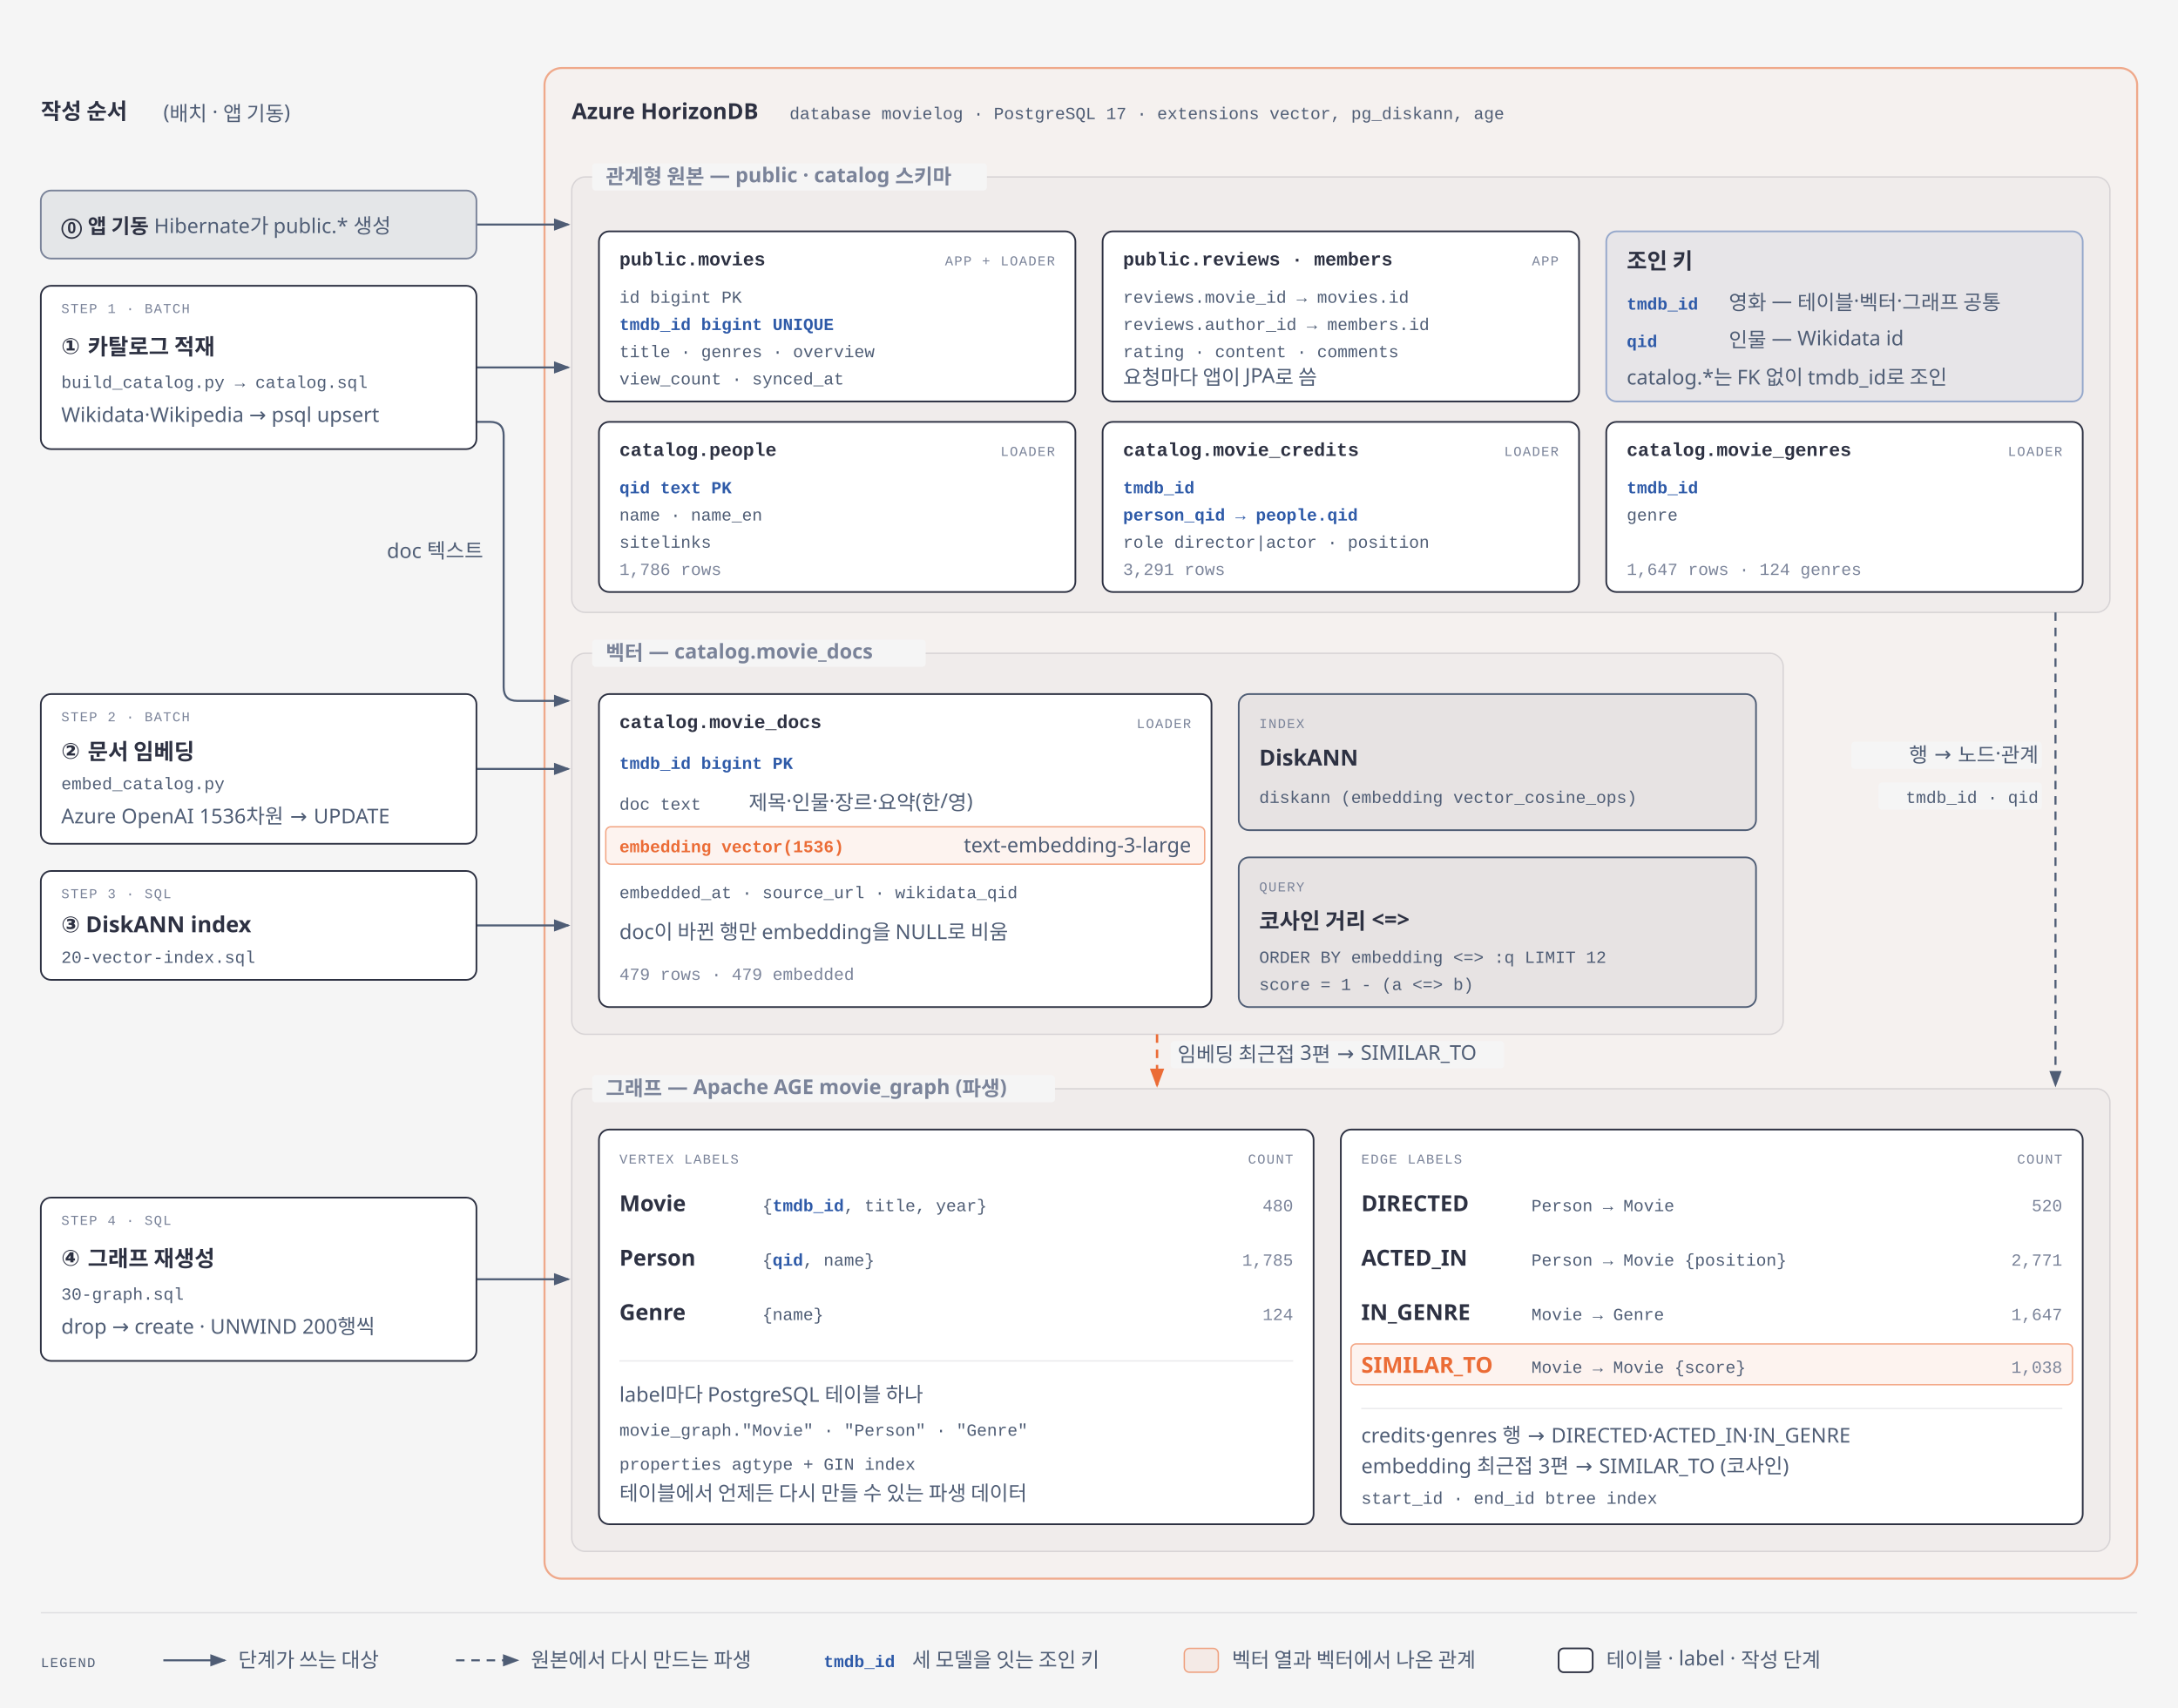
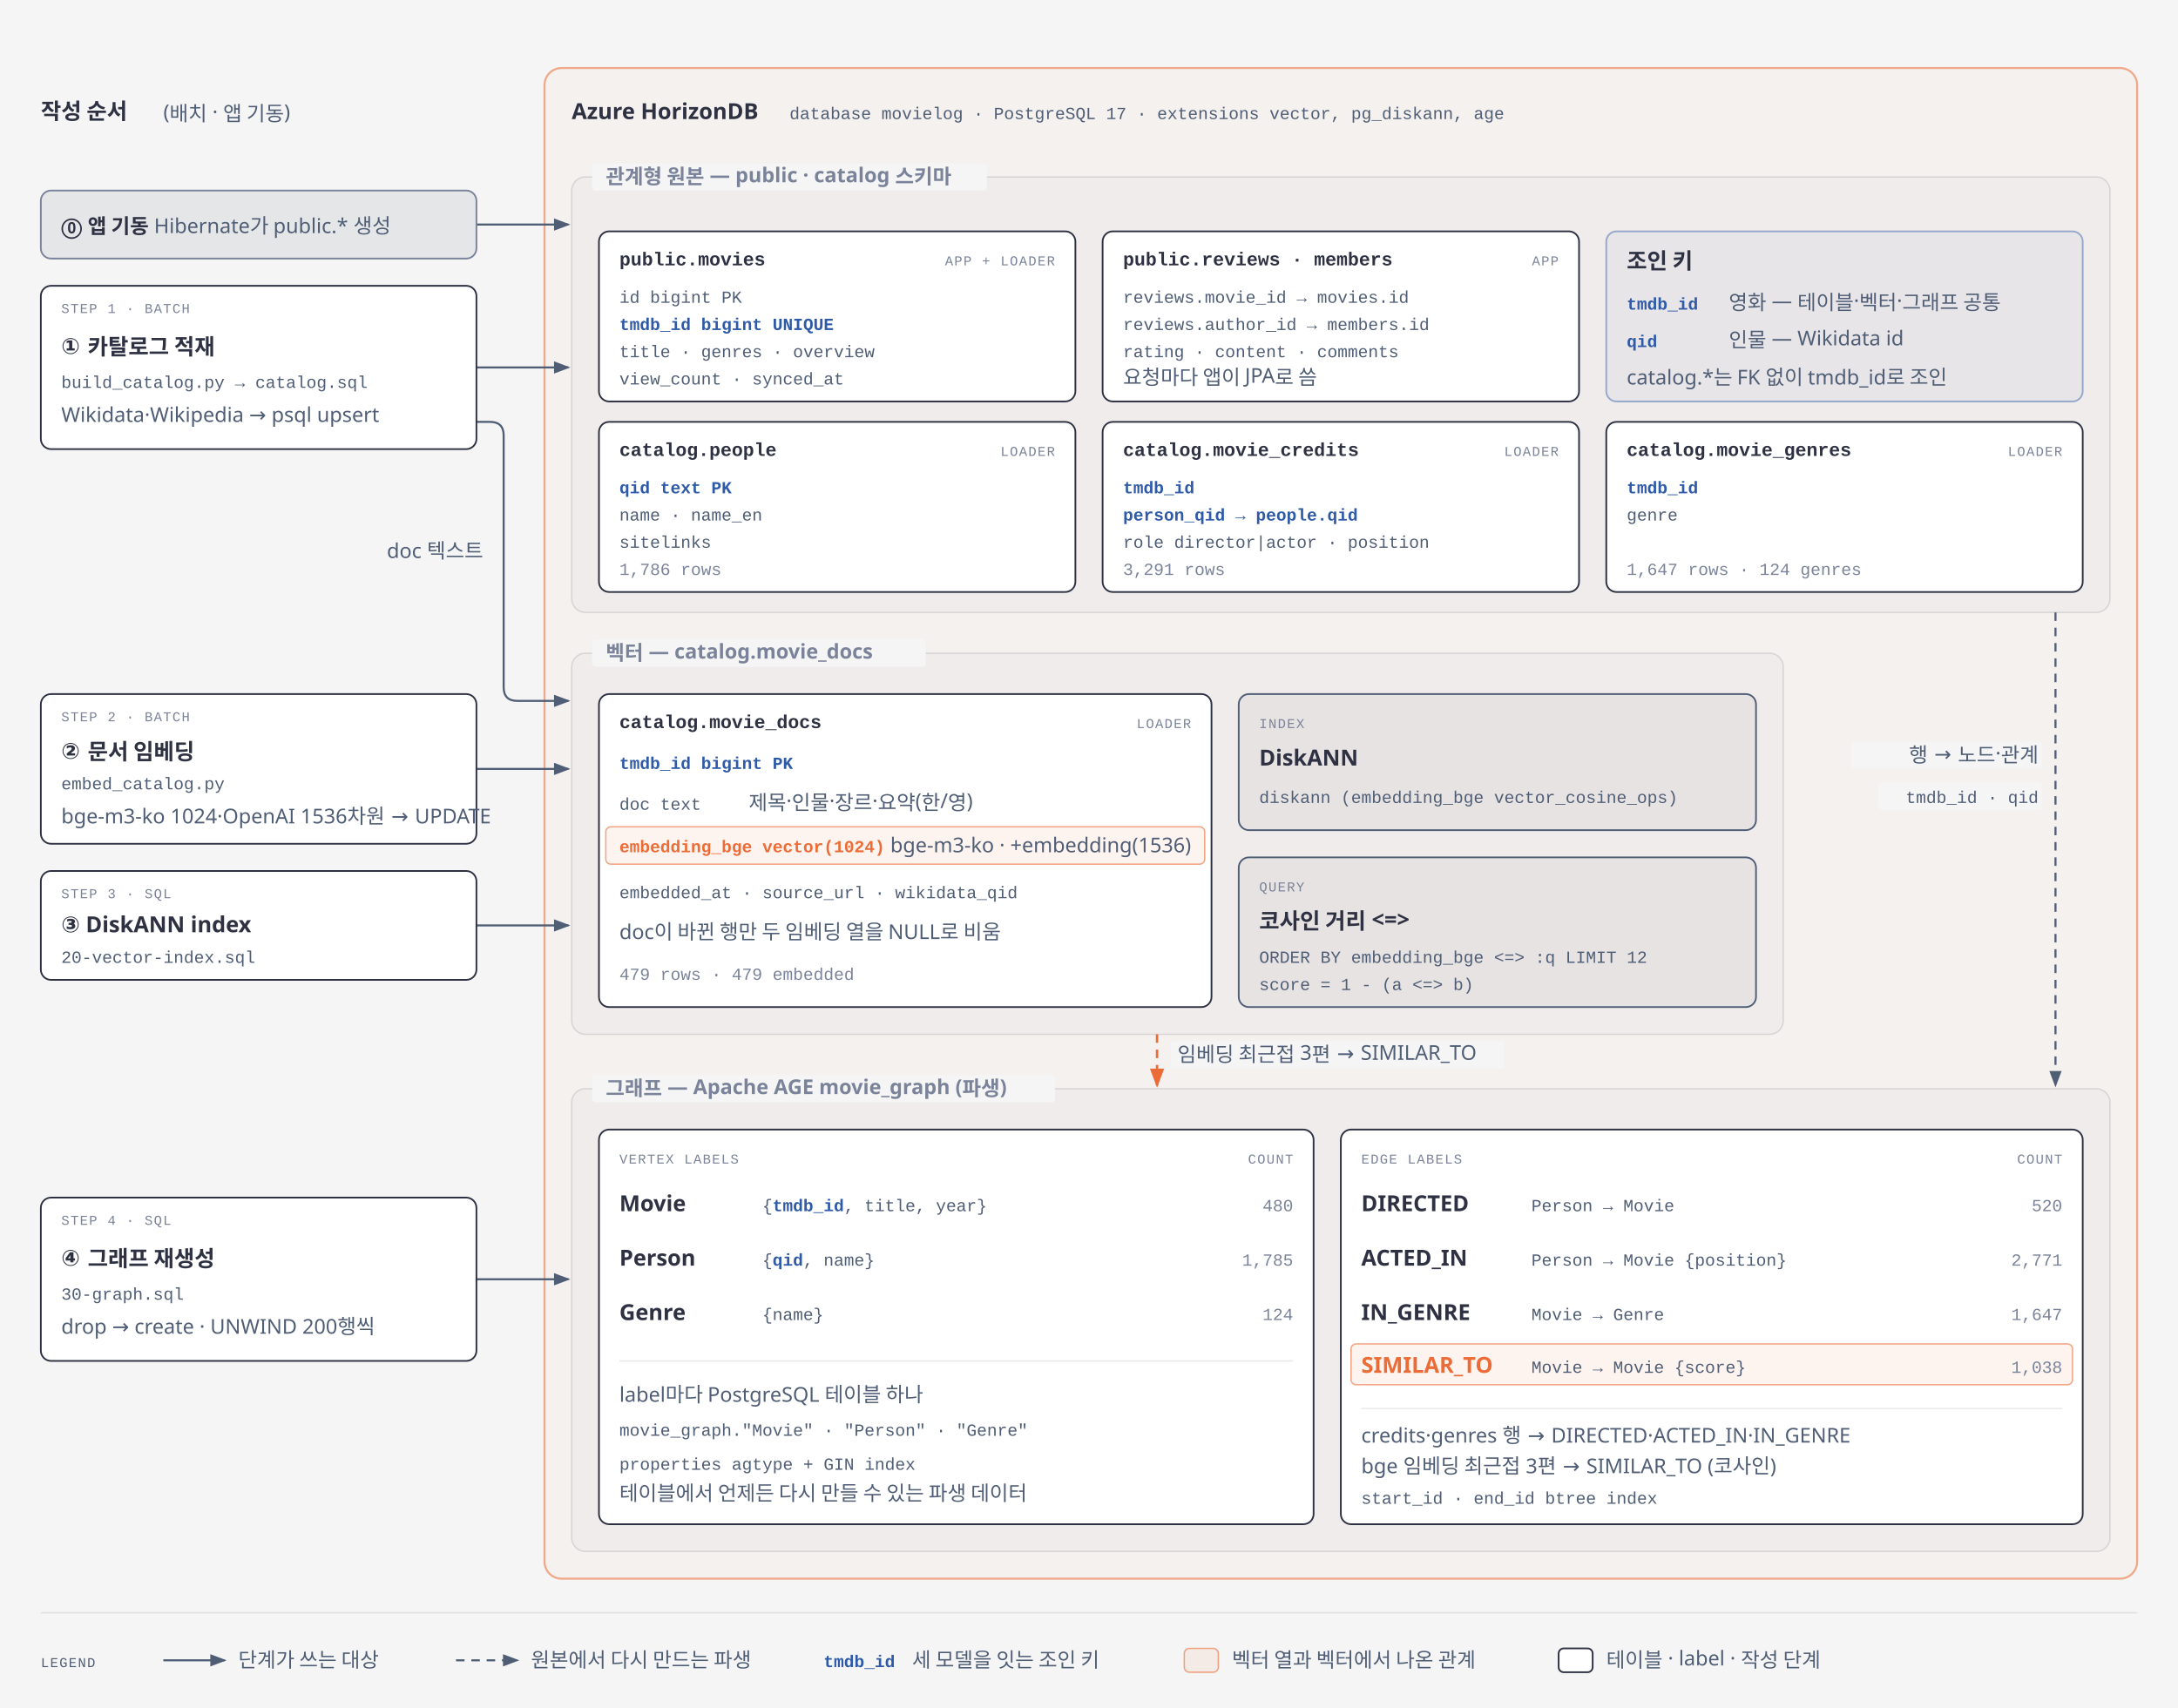
<svg xmlns="http://www.w3.org/2000/svg" viewBox="0 0 1280 1004" role="img" aria-labelledby="horizondb-data-model-title horizondb-data-model-desc">
  <defs>
    <marker id="dm-arrow" markerWidth="8" markerHeight="6" refX="7" refY="3" orient="auto">
      <polygon points="0 0, 8 3, 0 6" fill="#4f5d75" />
    </marker>
    <marker id="dm-arrow-accent" markerWidth="8" markerHeight="6" refX="7" refY="3" orient="auto">
      <polygon points="0 0, 8 3, 0 6" fill="#eb6c36" />
    </marker>
    <style>
      .name { font-family: 'Pretendard', 'Apple SD Gothic Neo', 'Noto Sans KR', 'Malgun Gothic', 'Segoe UI', sans-serif; font-size: 13px; font-weight: 600; fill: #2d3142; }
      .label { font-family: 'Pretendard', 'Apple SD Gothic Neo', 'Noto Sans KR', 'Malgun Gothic', 'Segoe UI', sans-serif; font-size: 12px; font-weight: 500; fill: #4f5d75; }
      .zone { font-family: 'Pretendard', 'Apple SD Gothic Neo', 'Noto Sans KR', 'Malgun Gothic', 'Segoe UI', sans-serif; font-size: 12px; font-weight: 600; fill: #7a8399; }
      .tbl { font-family: 'SFMono-Regular', Menlo, Consolas, 'Liberation Mono', monospace; font-size: 11px; font-weight: 600; fill: #2d3142; }
      .mono { font-family: 'SFMono-Regular', Menlo, Consolas, 'Liberation Mono', monospace; font-size: 10px; fill: #4f5d75; }
      .key { font-family: 'SFMono-Regular', Menlo, Consolas, 'Liberation Mono', monospace; font-size: 10px; font-weight: 600; fill: #2e5aa8; }
      .vec { font-family: 'SFMono-Regular', Menlo, Consolas, 'Liberation Mono', monospace; font-size: 10px; font-weight: 600; fill: #eb6c36; }
      .tag { font-family: 'SFMono-Regular', Menlo, Consolas, 'Liberation Mono', monospace; font-size: 8px; letter-spacing: 0.08em; fill: #7a8399; }
      .count { font-family: 'SFMono-Regular', Menlo, Consolas, 'Liberation Mono', monospace; font-size: 10px; fill: #7a8399; }
    </style>
  </defs>
  <rect width="1280" height="1004" fill="#f5f5f5" />
  <rect x="320" y="40" width="936" height="888" rx="10" fill="rgba(235,108,54,0.03)" stroke="rgba(235,108,54,0.55)" stroke-width="1.2" />
  <text x="336" y="70" class="name">Azure HorizonDB</text>
  <text x="464" y="70" class="mono">database movielog · PostgreSQL 17 · extensions vector, pg_diskann, age</text>
  <rect x="336" y="104" width="904" height="256" rx="8" fill="rgba(45,49,66,0.02)" stroke="rgba(45,49,66,0.14)" stroke-width="0.8" />
  <rect x="348" y="96" width="232" height="16" rx="2" fill="#f5f5f5" />
  <text x="356" y="108" class="zone">관계형 원본 — public · catalog 스키마</text>
  <rect x="336" y="384" width="712" height="224" rx="8" fill="rgba(45,49,66,0.02)" stroke="rgba(45,49,66,0.14)" stroke-width="0.8" />
  <rect x="348" y="376" width="196" height="16" rx="2" fill="#f5f5f5" />
  <text x="356" y="388" class="zone">벡터 — catalog.movie_docs</text>
  <rect x="336" y="640" width="904" height="272" rx="8" fill="rgba(45,49,66,0.02)" stroke="rgba(45,49,66,0.14)" stroke-width="0.8" />
  <rect x="348" y="632" width="272" height="16" rx="2" fill="#f5f5f5" />
  <text x="356" y="644" class="zone">그래프 — Apache AGE movie_graph (파생)</text>
  <text x="24" y="70" class="name">작성 순서</text>
  <text x="96" y="70" class="label">(배치 · 앱 기동)</text>
  <line x1="280" y1="132" x2="334" y2="132" stroke="#4f5d75" stroke-width="1.2" marker-end="url(#dm-arrow)" />
  <line x1="280" y1="216" x2="334" y2="216" stroke="#4f5d75" stroke-width="1.2" marker-end="url(#dm-arrow)" />
  <path d="M280,248 H288 Q296,248 296,256 V404 Q296,412 304,412 H334" fill="none" stroke="#4f5d75" stroke-width="1.2" marker-end="url(#dm-arrow)" />
  <rect x="216" y="316" width="72" height="16" rx="2" fill="#f5f5f5" />
  <text x="284" y="328" class="label" text-anchor="end">doc 텍스트</text>
  <line x1="280" y1="452" x2="334" y2="452" stroke="#4f5d75" stroke-width="1.2" marker-end="url(#dm-arrow)" />
  <line x1="280" y1="544" x2="334" y2="544" stroke="#4f5d75" stroke-width="1.2" marker-end="url(#dm-arrow)" />
  <line x1="280" y1="752" x2="334" y2="752" stroke="#4f5d75" stroke-width="1.2" marker-end="url(#dm-arrow)" />
  <line x1="1208" y1="360" x2="1208" y2="638" stroke="#4f5d75" stroke-width="1.2" stroke-dasharray="5,4" marker-end="url(#dm-arrow)" />
  <rect x="1088" y="436" width="112" height="16" rx="2" fill="#f5f5f5" />
  <text x="1198" y="448" class="label" text-anchor="end">행 → 노드·관계</text>
  <rect x="1104" y="460" width="96" height="16" rx="2" fill="#f5f5f5" />
  <text x="1198" y="472" class="mono" text-anchor="end">tmdb_id · qid</text>
  <line x1="680" y1="608" x2="680" y2="638" stroke="#eb6c36" stroke-width="1.4" stroke-dasharray="5,4" marker-end="url(#dm-arrow-accent)" />
  <rect x="688" y="612" width="196" height="16" rx="2" fill="#f5f5f5" />
  <text x="692" y="624" class="label">임베딩 최근접 3편 → SIMILAR_TO</text>
  <rect x="24" y="112" width="256" height="40" rx="6" fill="#f5f5f5" />
  <rect x="24" y="112" width="256" height="40" rx="6" fill="rgba(79,93,117,0.10)" stroke="#7a8399" stroke-width="1" />
  <text x="36" y="137" class="label">
    <tspan class="name" style="font-size:12px">⓪ 앱 기동</tspan>  Hibernate가 public.* 생성</text>
  <rect x="24" y="168" width="256" height="96" rx="6" fill="#f5f5f5" />
  <rect x="24" y="168" width="256" height="96" rx="6" fill="#ffffff" stroke="#2d3142" stroke-width="1" />
  <text x="36" y="184" class="tag">STEP 1 · BATCH</text>
  <text x="36" y="208" class="name">① 카탈로그 적재</text>
  <text x="36" y="228" class="mono">build_catalog.py → catalog.sql</text>
  <text x="36" y="248" class="label">Wikidata·Wikipedia → psql upsert</text>
  <rect x="24" y="408" width="256" height="88" rx="6" fill="#f5f5f5" />
  <rect x="24" y="408" width="256" height="88" rx="6" fill="#ffffff" stroke="#2d3142" stroke-width="1" />
  <text x="36" y="424" class="tag">STEP 2 · BATCH</text>
  <text x="36" y="446" class="name">② 문서 임베딩</text>
  <text x="36" y="464" class="mono">embed_catalog.py</text>
-   <text x="36" y="484" class="label">Azure OpenAI 1536차원 → UPDATE</text>
+   <text x="36" y="484" class="label">bge-m3-ko 1024·OpenAI 1536차원 → UPDATE</text>
  <rect x="24" y="512" width="256" height="64" rx="6" fill="#f5f5f5" />
  <rect x="24" y="512" width="256" height="64" rx="6" fill="#ffffff" stroke="#2d3142" stroke-width="1" />
  <text x="36" y="528" class="tag">STEP 3 · SQL</text>
  <text x="36" y="548" class="name">③ DiskANN index</text>
  <text x="36" y="566" class="mono">20-vector-index.sql</text>
  <rect x="24" y="704" width="256" height="96" rx="6" fill="#f5f5f5" />
  <rect x="24" y="704" width="256" height="96" rx="6" fill="#ffffff" stroke="#2d3142" stroke-width="1" />
  <text x="36" y="720" class="tag">STEP 4 · SQL</text>
  <text x="36" y="744" class="name">④ 그래프 재생성</text>
  <text x="36" y="764" class="mono">30-graph.sql</text>
  <text x="36" y="784" class="label">drop → create · UNWIND 200행씩</text>
  <rect x="352" y="136" width="280" height="100" rx="6" fill="#ffffff" stroke="#2d3142" stroke-width="1" />
  <text x="364" y="156" class="tbl">public.movies</text>
  <text x="620" y="156" class="tag" text-anchor="end">APP + LOADER</text>
  <text x="364" y="178" class="mono">id  bigint PK</text>
  <text x="364" y="194" class="key">tmdb_id  bigint UNIQUE</text>
  <text x="364" y="210" class="mono">title · genres · overview</text>
  <text x="364" y="226" class="mono">view_count · synced_at</text>
  <rect x="648" y="136" width="280" height="100" rx="6" fill="#ffffff" stroke="#2d3142" stroke-width="1" />
  <text x="660" y="156" class="tbl">public.reviews · members</text>
  <text x="916" y="156" class="tag" text-anchor="end">APP</text>
  <text x="660" y="178" class="mono">reviews.movie_id → movies.id</text>
  <text x="660" y="194" class="mono">reviews.author_id → members.id</text>
  <text x="660" y="210" class="mono">rating · content · comments</text>
  <text x="660" y="226" class="label">요청마다 앱이 JPA로 씀</text>
  <rect x="944" y="136" width="280" height="100" rx="6" fill="rgba(46,90,168,0.05)" stroke="rgba(46,90,168,0.45)" stroke-width="1" />
  <text x="956" y="158" class="name">조인 키</text>
  <text x="956" y="182" class="key">tmdb_id</text>
  <text x="1016" y="182" class="label">영화 — 테이블·벡터·그래프 공통</text>
  <text x="956" y="204" class="key">qid</text>
  <text x="1016" y="204" class="label">인물 — Wikidata id</text>
  <text x="956" y="226" class="label">catalog.*는 FK 없이 tmdb_id로 조인</text>
  <rect x="352" y="248" width="280" height="100" rx="6" fill="#ffffff" stroke="#2d3142" stroke-width="1" />
  <text x="364" y="268" class="tbl">catalog.people</text>
  <text x="620" y="268" class="tag" text-anchor="end">LOADER</text>
  <text x="364" y="290" class="key">qid  text PK</text>
  <text x="364" y="306" class="mono">name · name_en</text>
  <text x="364" y="322" class="mono">sitelinks</text>
  <text x="364" y="338" class="count">1,786 rows</text>
  <rect x="648" y="248" width="280" height="100" rx="6" fill="#ffffff" stroke="#2d3142" stroke-width="1" />
  <text x="660" y="268" class="tbl">catalog.movie_credits</text>
  <text x="916" y="268" class="tag" text-anchor="end">LOADER</text>
  <text x="660" y="290" class="key">tmdb_id</text>
  <text x="660" y="306" class="key">person_qid → people.qid</text>
  <text x="660" y="322" class="mono">role director|actor · position</text>
  <text x="660" y="338" class="count">3,291 rows</text>
  <rect x="944" y="248" width="280" height="100" rx="6" fill="#ffffff" stroke="#2d3142" stroke-width="1" />
  <text x="956" y="268" class="tbl">catalog.movie_genres</text>
  <text x="1212" y="268" class="tag" text-anchor="end">LOADER</text>
  <text x="956" y="290" class="key">tmdb_id</text>
  <text x="956" y="306" class="mono">genre</text>
  <text x="956" y="338" class="count">1,647 rows · 124 genres</text>
  <rect x="352" y="408" width="360" height="184" rx="6" fill="#ffffff" stroke="#2d3142" stroke-width="1" />
  <text x="364" y="428" class="tbl">catalog.movie_docs</text>
  <text x="700" y="428" class="tag" text-anchor="end">LOADER</text>
  <text x="364" y="452" class="key">tmdb_id  bigint PK</text>
  <text x="364" y="476" class="mono">doc  text</text>
  <text x="440" y="476" class="label">제목·인물·장르·요약(한/영)</text>
  <rect x="356" y="486" width="352" height="22" rx="3" fill="rgba(235,108,54,0.08)" stroke="rgba(235,108,54,0.6)" stroke-width="0.8" />
-   <text x="364" y="501" class="vec">embedding  vector(1536)</text>
-   <text x="700" y="501" class="label" text-anchor="end">text-embedding-3-large</text>
+   <text x="364" y="501" class="vec">embedding_bge vector(1024)</text>
+   <text x="700" y="501" class="label" text-anchor="end">bge-m3-ko · +embedding(1536)</text>
  <text x="364" y="528" class="mono">embedded_at · source_url · wikidata_qid</text>
-   <text x="364" y="552" class="label">doc이 바뀐 행만 embedding을 NULL로 비움</text>
+   <text x="364" y="552" class="label">doc이 바뀐 행만 두 임베딩 열을 NULL로 비움</text>
  <text x="364" y="576" class="count">479 rows · 479 embedded</text>
  <rect x="728" y="408" width="304" height="80" rx="6" fill="rgba(45,49,66,0.05)" stroke="#4f5d75" stroke-width="1" />
  <text x="740" y="428" class="tag">INDEX</text>
  <text x="740" y="450" class="name">DiskANN</text>
-   <text x="740" y="472" class="mono">diskann (embedding vector_cosine_ops)</text>
+   <text x="740" y="472" class="mono">diskann (embedding_bge vector_cosine_ops)</text>
  <rect x="728" y="504" width="304" height="88" rx="6" fill="rgba(45,49,66,0.05)" stroke="#4f5d75" stroke-width="1" />
  <text x="740" y="524" class="tag">QUERY</text>
  <text x="740" y="546" class="name">코사인 거리 &lt;=&gt;</text>
-   <text x="740" y="566" class="mono">ORDER BY embedding &lt;=&gt; :q LIMIT 12</text>
+   <text x="740" y="566" class="mono">ORDER BY embedding_bge &lt;=&gt; :q LIMIT 12</text>
  <text x="740" y="582" class="mono">score = 1 - (a &lt;=&gt; b)</text>
  <rect x="352" y="664" width="420" height="232" rx="6" fill="#ffffff" stroke="#2d3142" stroke-width="1" />
  <text x="364" y="684" class="tag">VERTEX LABELS</text>
  <text x="760" y="684" class="tag" text-anchor="end">COUNT</text>
  <text x="364" y="712" class="name">Movie</text>
  <text x="448" y="712" class="mono">{<tspan class="key">tmdb_id</tspan>, title, year}</text>
  <text x="760" y="712" class="count" text-anchor="end">480</text>
  <text x="364" y="744" class="name">Person</text>
  <text x="448" y="744" class="mono">{<tspan class="key">qid</tspan>, name}</text>
  <text x="760" y="744" class="count" text-anchor="end">1,785</text>
  <text x="364" y="776" class="name">Genre</text>
  <text x="448" y="776" class="mono">{name}</text>
  <text x="760" y="776" class="count" text-anchor="end">124</text>
  <line x1="364" y1="800" x2="760" y2="800" stroke="rgba(45,49,66,0.10)" stroke-width="0.8" />
  <text x="364" y="824" class="label">label마다 PostgreSQL 테이블 하나</text>
  <text x="364" y="844" class="mono">movie_graph."Movie" · "Person" · "Genre"</text>
  <text x="364" y="864" class="mono">properties agtype + GIN index</text>
  <text x="364" y="882" class="label">테이블에서 언제든 다시 만들 수 있는 파생 데이터</text>
  <rect x="788" y="664" width="436" height="232" rx="6" fill="#ffffff" stroke="#2d3142" stroke-width="1" />
  <text x="800" y="684" class="tag">EDGE LABELS</text>
  <text x="1212" y="684" class="tag" text-anchor="end">COUNT</text>
  <text x="800" y="712" class="name">DIRECTED</text>
  <text x="900" y="712" class="mono">Person → Movie</text>
  <text x="1212" y="712" class="count" text-anchor="end">520</text>
  <text x="800" y="744" class="name">ACTED_IN</text>
  <text x="900" y="744" class="mono">Person → Movie {position}</text>
  <text x="1212" y="744" class="count" text-anchor="end">2,771</text>
  <text x="800" y="776" class="name">IN_GENRE</text>
  <text x="900" y="776" class="mono">Movie → Genre</text>
  <text x="1212" y="776" class="count" text-anchor="end">1,647</text>
  <rect x="794" y="790" width="424" height="24" rx="3" fill="rgba(235,108,54,0.08)" stroke="rgba(235,108,54,0.6)" stroke-width="0.8" />
  <text x="800" y="807" class="name" style="fill:#eb6c36">SIMILAR_TO</text>
  <text x="900" y="807" class="mono">Movie → Movie {score}</text>
  <text x="1212" y="807" class="count" text-anchor="end">1,038</text>
  <line x1="800" y1="828" x2="1212" y2="828" stroke="rgba(45,49,66,0.10)" stroke-width="0.8" />
  <text x="800" y="848" class="label">credits·genres 행 → DIRECTED·ACTED_IN·IN_GENRE</text>
-   <text x="800" y="866" class="label">embedding 최근접 3편 → SIMILAR_TO (코사인)</text>
+   <text x="800" y="866" class="label">bge 임베딩 최근접 3편 → SIMILAR_TO (코사인)</text>
  <text x="800" y="884" class="mono">start_id · end_id btree index</text>
  <line x1="24" y1="948" x2="1256" y2="948" stroke="rgba(45,49,66,0.10)" stroke-width="0.8" />
  <text x="24" y="980" class="tag" style="fill:#4f5d75">LEGEND</text>
  <line x1="96" y1="976" x2="132" y2="976" stroke="#4f5d75" stroke-width="1.2" marker-end="url(#dm-arrow)" />
  <text x="140" y="980" class="label">단계가 쓰는 대상</text>
  <line x1="268" y1="976" x2="304" y2="976" stroke="#4f5d75" stroke-width="1.2" stroke-dasharray="5,4" marker-end="url(#dm-arrow)" />
  <text x="312" y="980" class="label">원본에서 다시 만드는 파생</text>
  <text x="484" y="980" class="key">tmdb_id</text>
  <text x="536" y="980" class="label">세 모델을 잇는 조인 키</text>
  <rect x="696" y="969" width="20" height="14" rx="3" fill="rgba(235,108,54,0.08)" stroke="rgba(235,108,54,0.6)" stroke-width="0.8" />
  <text x="724" y="980" class="label">벡터 열과 벡터에서 나온 관계</text>
  <rect x="916" y="969" width="20" height="14" rx="3" fill="#ffffff" stroke="#2d3142" stroke-width="1" />
  <text x="944" y="980" class="label">테이블 · label · 작성 단계</text>
</svg>
